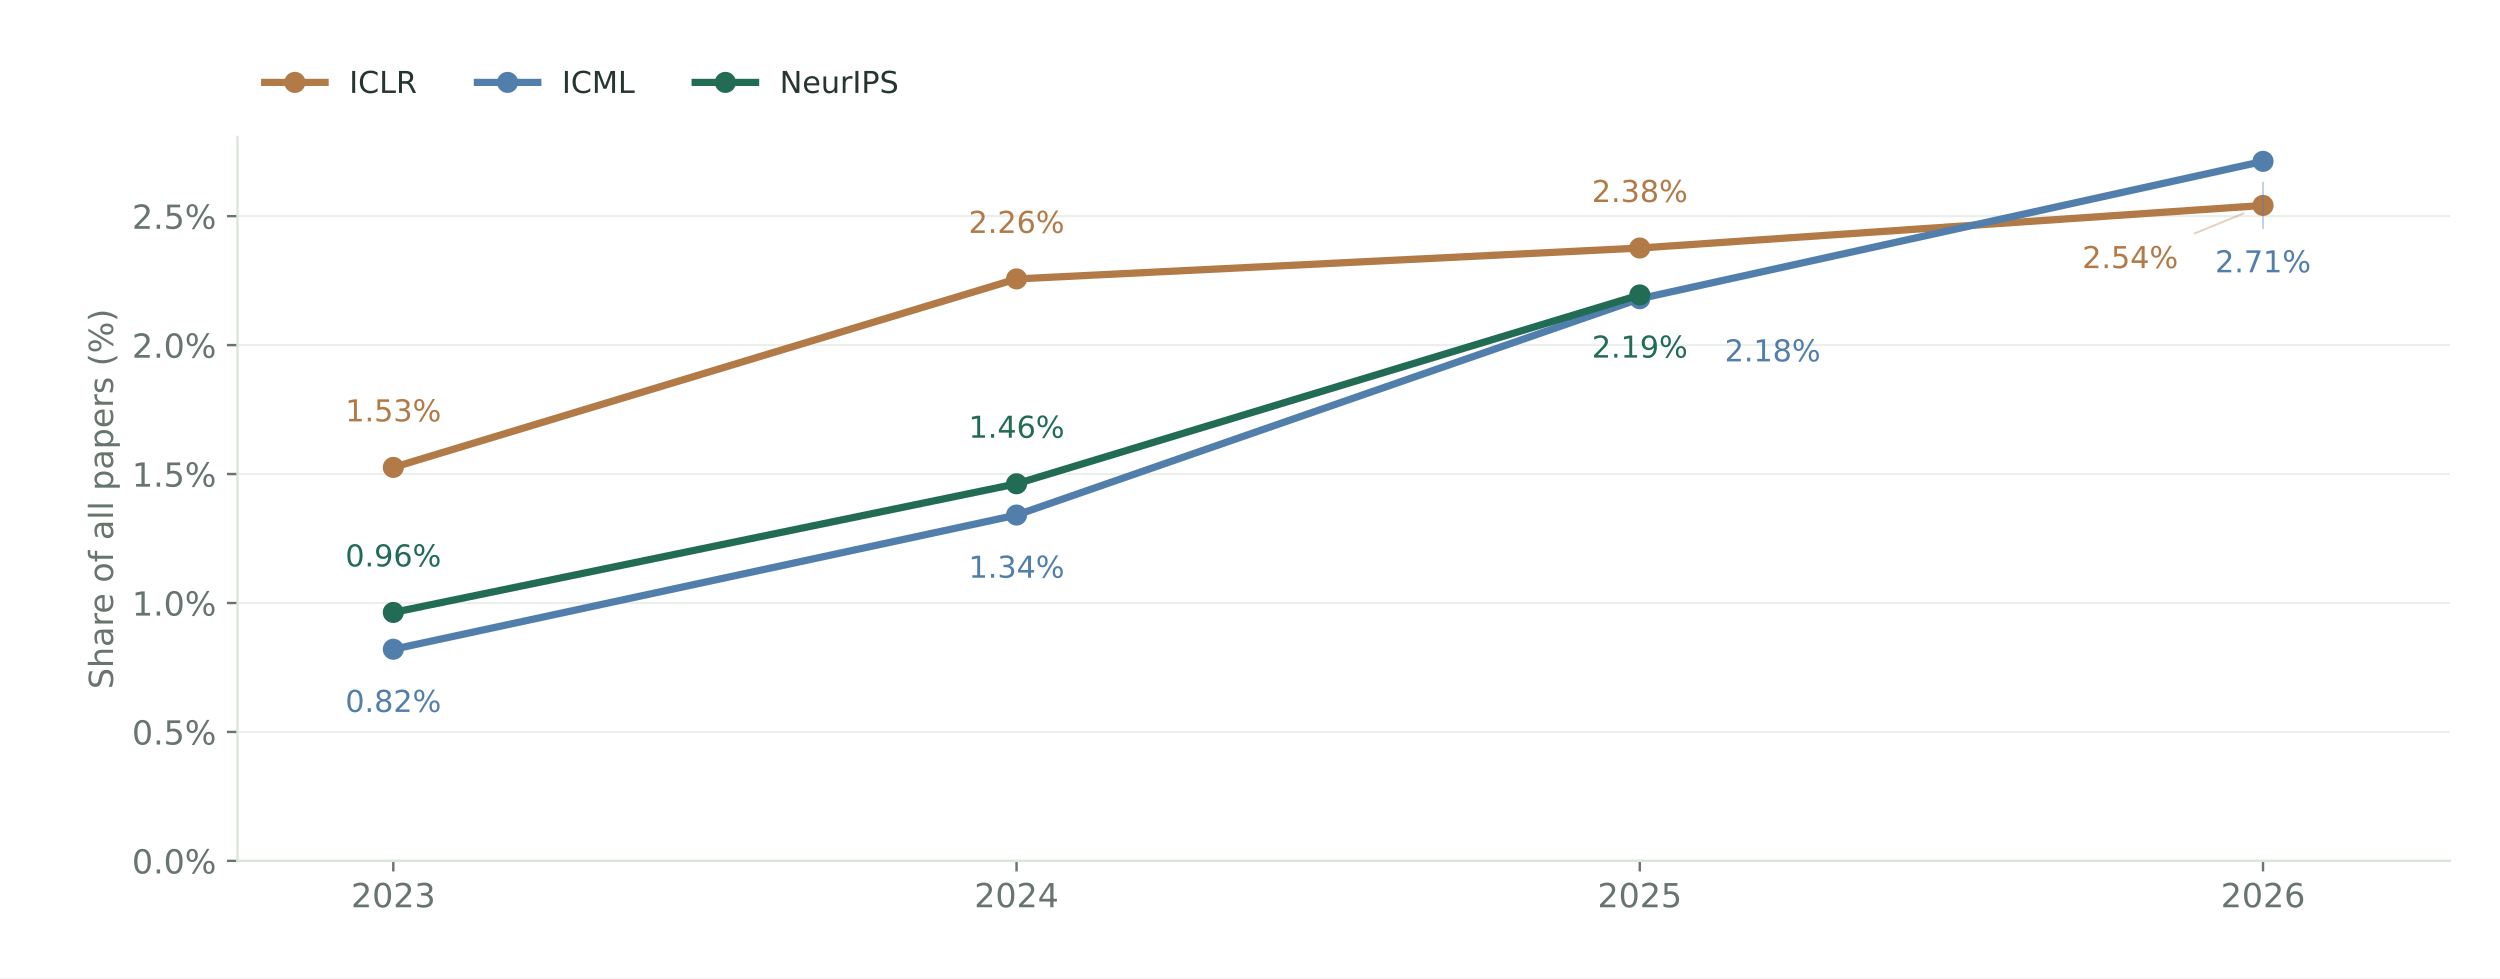
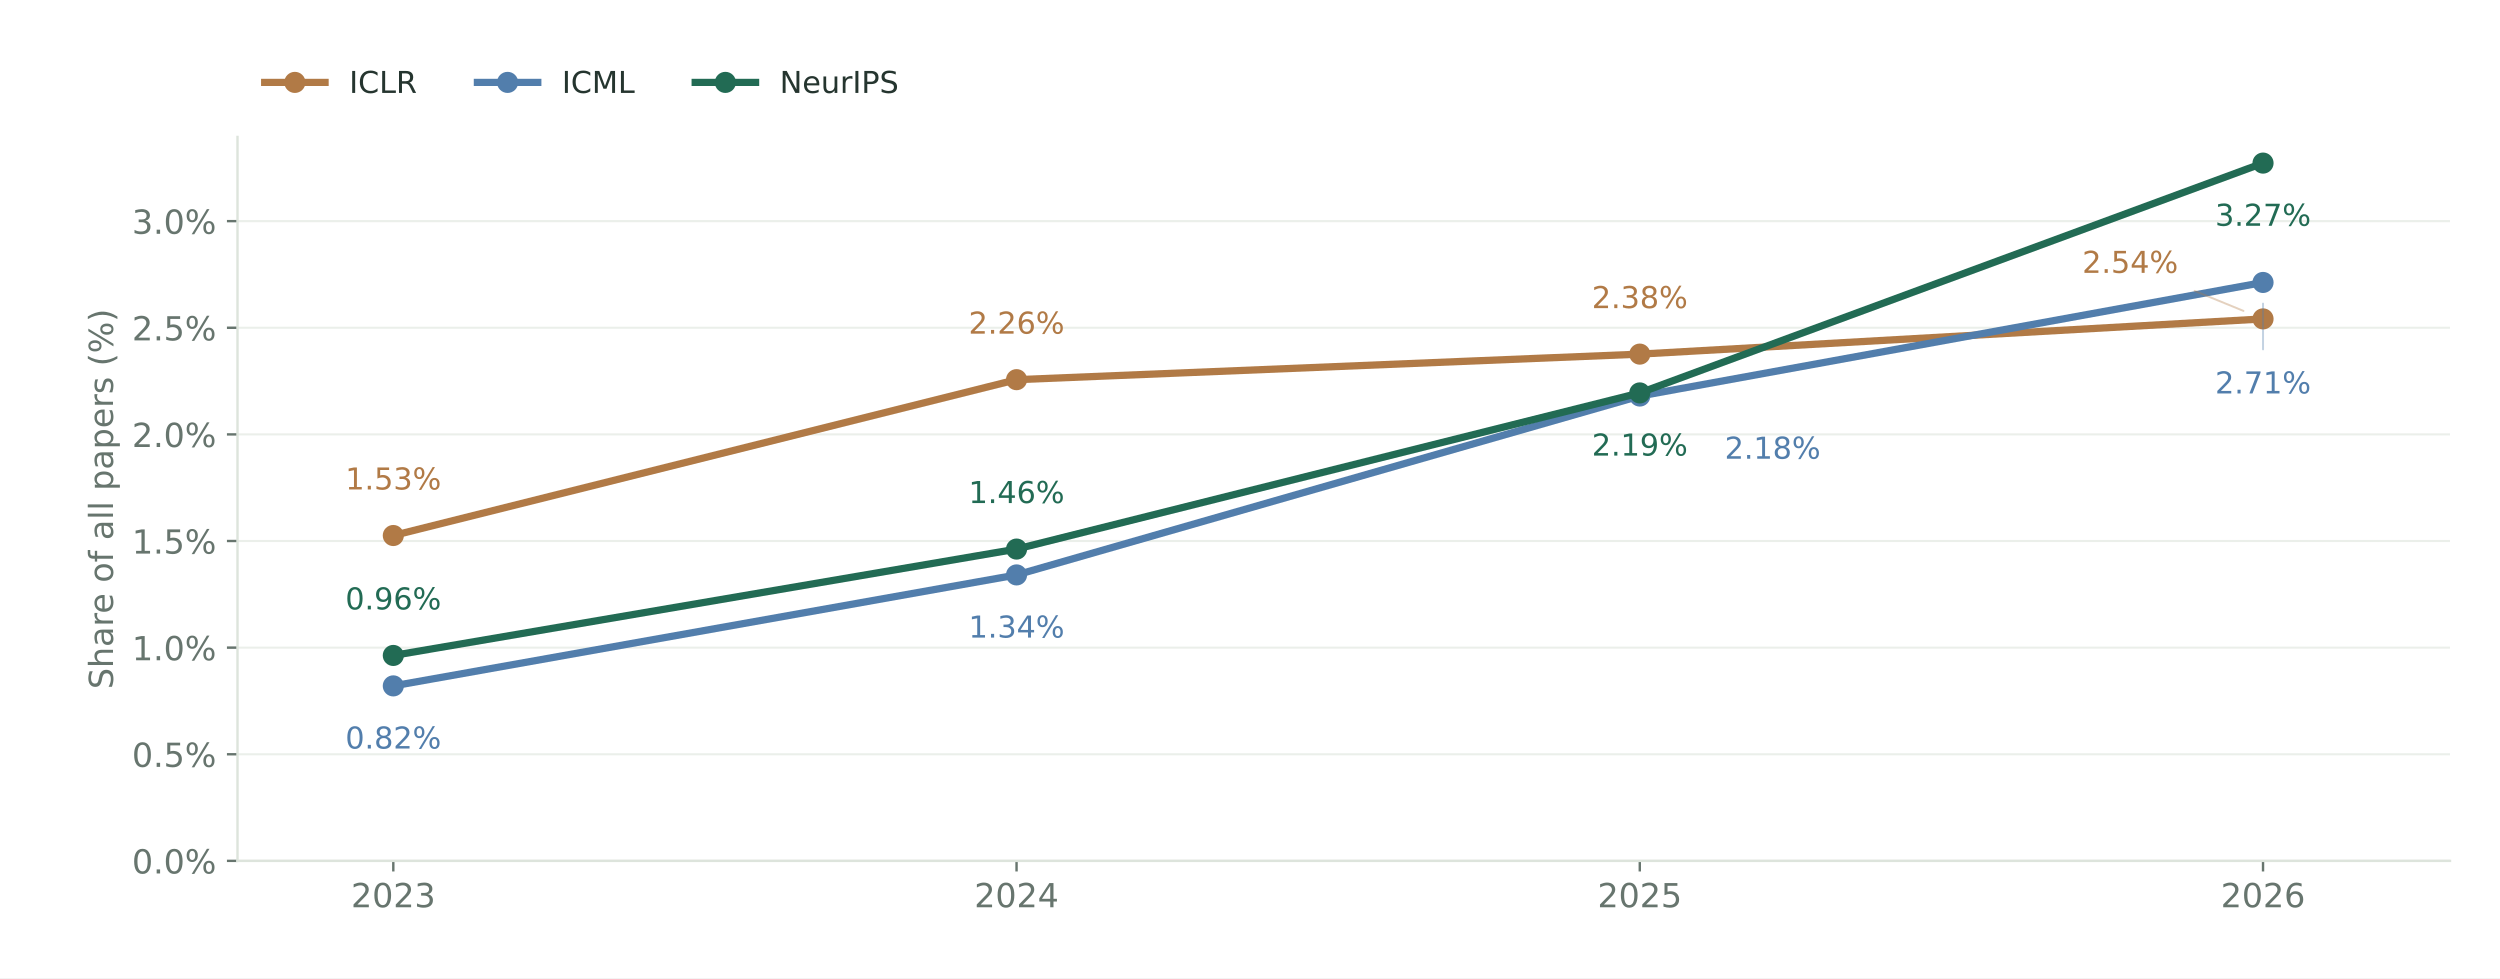
<svg xmlns="http://www.w3.org/2000/svg" xmlns:xlink="http://www.w3.org/1999/xlink" width="828pt" height="324pt" viewBox="0 0 828 324" version="1.1">
  <defs>
    <style type="text/css">*{stroke-linejoin: round; stroke-linecap: butt}</style>
  </defs>
  <g id="figure_1">
    <g id="patch_1">
      <path d="M 0 324  L 828 324  L 828 0  L 0 0  z " style="fill: #ffffff" />
    </g>
    <g id="axes_1">
      <g id="patch_2">
        <path d="M 78.66 285.12  L 811.44 285.12  L 811.44 45.36  L 78.66 45.36  z " style="fill: #ffffff" />
      </g>
      <g id="matplotlib.axis_1">
        <g id="xtick_1">
          <g id="line2d_1">
            <defs>
-               <path id="m7a11e9fe65" d="M 0 0  L 0 3.5  " style="stroke: #67756e; stroke-width: 0.8" />
+               <path id="m9b03914e91" d="M 0 0  L 0 3.5  " style="stroke: #67756e; stroke-width: 0.8" />
            </defs>
            <g>
-               <use xlink:href="#m7a11e9fe65" x="130.264" y="285.12" style="fill: #67756e; stroke: #67756e; stroke-width: 0.8" />
+               <use xlink:href="#m9b03914e91" x="130.264" y="285.12" style="fill: #67756e; stroke: #67756e; stroke-width: 0.8" />
            </g>
          </g>
          <g id="text_1">
            <text style="font-size: 11px; font-family: 'DejaVu Sans'; text-anchor: middle; fill: #67756e" x="130.264" y="300.478" transform="rotate(-0 130.2642 300.4783)">2023</text>
          </g>
        </g>
        <g id="xtick_2">
          <g id="line2d_2">
            <g>
-               <use xlink:href="#m7a11e9fe65" x="336.681" y="285.12" style="fill: #67756e; stroke: #67756e; stroke-width: 0.8" />
+               <use xlink:href="#m9b03914e91" x="336.681" y="285.12" style="fill: #67756e; stroke: #67756e; stroke-width: 0.8" />
            </g>
          </g>
          <g id="text_2">
            <text style="font-size: 11px; font-family: 'DejaVu Sans'; text-anchor: middle; fill: #67756e" x="336.681" y="300.478" transform="rotate(-0 336.6811 300.4783)">2024</text>
          </g>
        </g>
        <g id="xtick_3">
          <g id="line2d_3">
            <g>
-               <use xlink:href="#m7a11e9fe65" x="543.098" y="285.12" style="fill: #67756e; stroke: #67756e; stroke-width: 0.8" />
+               <use xlink:href="#m9b03914e91" x="543.098" y="285.12" style="fill: #67756e; stroke: #67756e; stroke-width: 0.8" />
            </g>
          </g>
          <g id="text_3">
            <text style="font-size: 11px; font-family: 'DejaVu Sans'; text-anchor: middle; fill: #67756e" x="543.098" y="300.478" transform="rotate(-0 543.098 300.4783)">2025</text>
          </g>
        </g>
        <g id="xtick_4">
          <g id="line2d_4">
            <g>
-               <use xlink:href="#m7a11e9fe65" x="749.515" y="285.12" style="fill: #67756e; stroke: #67756e; stroke-width: 0.8" />
+               <use xlink:href="#m9b03914e91" x="749.515" y="285.12" style="fill: #67756e; stroke: #67756e; stroke-width: 0.8" />
            </g>
          </g>
          <g id="text_4">
            <text style="font-size: 11px; font-family: 'DejaVu Sans'; text-anchor: middle; fill: #67756e" x="749.515" y="300.478" transform="rotate(-0 749.5149 300.4783)">2026</text>
          </g>
        </g>
      </g>
      <g id="matplotlib.axis_2">
        <g id="ytick_1">
          <g id="line2d_5">
-             <path d="M 78.66 285.12  L 811.44 285.12  " clip-path="url(#p3ef6157807)" style="fill: none; stroke: #dde4dc; stroke-opacity: 0.6; stroke-width: 0.7; stroke-linecap: square" />
+             <path d="M 78.66 285.12  L 811.44 285.12  " clip-path="url(#p511e79a5aa)" style="fill: none; stroke: #dde4dc; stroke-opacity: 0.6; stroke-width: 0.7; stroke-linecap: square" />
          </g>
          <g id="line2d_6">
            <defs>
-               <path id="m98dc9292c7" d="M 0 0  L -3.5 0  " style="stroke: #67756e; stroke-width: 0.8" />
+               <path id="m7f5b6116b6" d="M 0 0  L -3.5 0  " style="stroke: #67756e; stroke-width: 0.8" />
            </defs>
            <g>
-               <use xlink:href="#m98dc9292c7" x="78.66" y="285.12" style="fill: #67756e; stroke: #67756e; stroke-width: 0.8" />
+               <use xlink:href="#m7f5b6116b6" x="78.66" y="285.12" style="fill: #67756e; stroke: #67756e; stroke-width: 0.8" />
            </g>
          </g>
          <g id="text_5">
            <text style="font-size: 11px; font-family: 'DejaVu Sans'; text-anchor: end; fill: #67756e" x="71.66" y="289.299" transform="rotate(-0 71.66 289.2991)">0.0%</text>
          </g>
        </g>
        <g id="ytick_2">
          <g id="line2d_7">
-             <path d="M 78.66 242.414  L 811.44 242.414  " clip-path="url(#p3ef6157807)" style="fill: none; stroke: #dde4dc; stroke-opacity: 0.6; stroke-width: 0.7; stroke-linecap: square" />
+             <path d="M 78.66 249.808  L 811.44 249.808  " clip-path="url(#p511e79a5aa)" style="fill: none; stroke: #dde4dc; stroke-opacity: 0.6; stroke-width: 0.7; stroke-linecap: square" />
          </g>
          <g id="line2d_8">
            <g>
-               <use xlink:href="#m98dc9292c7" x="78.66" y="242.414" style="fill: #67756e; stroke: #67756e; stroke-width: 0.8" />
+               <use xlink:href="#m7f5b6116b6" x="78.66" y="249.808" style="fill: #67756e; stroke: #67756e; stroke-width: 0.8" />
            </g>
          </g>
          <g id="text_6">
-             <text style="font-size: 11px; font-family: 'DejaVu Sans'; text-anchor: end; fill: #67756e" x="71.66" y="246.593" transform="rotate(-0 71.66 246.5932)">0.5%</text>
+             <text style="font-size: 11px; font-family: 'DejaVu Sans'; text-anchor: end; fill: #67756e" x="71.66" y="253.987" transform="rotate(-0 71.66 253.9867)">0.5%</text>
          </g>
        </g>
        <g id="ytick_3">
          <g id="line2d_9">
-             <path d="M 78.66 199.708  L 811.44 199.708  " clip-path="url(#p3ef6157807)" style="fill: none; stroke: #dde4dc; stroke-opacity: 0.6; stroke-width: 0.7; stroke-linecap: square" />
+             <path d="M 78.66 214.495  L 811.44 214.495  " clip-path="url(#p511e79a5aa)" style="fill: none; stroke: #dde4dc; stroke-opacity: 0.6; stroke-width: 0.7; stroke-linecap: square" />
          </g>
          <g id="line2d_10">
            <g>
-               <use xlink:href="#m98dc9292c7" x="78.66" y="199.708" style="fill: #67756e; stroke: #67756e; stroke-width: 0.8" />
+               <use xlink:href="#m7f5b6116b6" x="78.66" y="214.495" style="fill: #67756e; stroke: #67756e; stroke-width: 0.8" />
            </g>
          </g>
          <g id="text_7">
-             <text style="font-size: 11px; font-family: 'DejaVu Sans'; text-anchor: end; fill: #67756e" x="71.66" y="203.887" transform="rotate(-0 71.66 203.8872)">1.0%</text>
+             <text style="font-size: 11px; font-family: 'DejaVu Sans'; text-anchor: end; fill: #67756e" x="71.66" y="218.674" transform="rotate(-0 71.66 218.6742)">1.0%</text>
          </g>
        </g>
        <g id="ytick_4">
          <g id="line2d_11">
-             <path d="M 78.66 157.002  L 811.44 157.002  " clip-path="url(#p3ef6157807)" style="fill: none; stroke: #dde4dc; stroke-opacity: 0.6; stroke-width: 0.7; stroke-linecap: square" />
+             <path d="M 78.66 179.183  L 811.44 179.183  " clip-path="url(#p511e79a5aa)" style="fill: none; stroke: #dde4dc; stroke-opacity: 0.6; stroke-width: 0.7; stroke-linecap: square" />
          </g>
          <g id="line2d_12">
            <g>
-               <use xlink:href="#m98dc9292c7" x="78.66" y="157.002" style="fill: #67756e; stroke: #67756e; stroke-width: 0.8" />
+               <use xlink:href="#m7f5b6116b6" x="78.66" y="179.183" style="fill: #67756e; stroke: #67756e; stroke-width: 0.8" />
            </g>
          </g>
          <g id="text_8">
-             <text style="font-size: 11px; font-family: 'DejaVu Sans'; text-anchor: end; fill: #67756e" x="71.66" y="161.181" transform="rotate(-0 71.66 161.1813)">1.5%</text>
+             <text style="font-size: 11px; font-family: 'DejaVu Sans'; text-anchor: end; fill: #67756e" x="71.66" y="183.362" transform="rotate(-0 71.66 183.3618)">1.5%</text>
          </g>
        </g>
        <g id="ytick_5">
          <g id="line2d_13">
-             <path d="M 78.66 114.296  L 811.44 114.296  " clip-path="url(#p3ef6157807)" style="fill: none; stroke: #dde4dc; stroke-opacity: 0.6; stroke-width: 0.7; stroke-linecap: square" />
+             <path d="M 78.66 143.87  L 811.44 143.87  " clip-path="url(#p511e79a5aa)" style="fill: none; stroke: #dde4dc; stroke-opacity: 0.6; stroke-width: 0.7; stroke-linecap: square" />
          </g>
          <g id="line2d_14">
            <g>
-               <use xlink:href="#m98dc9292c7" x="78.66" y="114.296" style="fill: #67756e; stroke: #67756e; stroke-width: 0.8" />
+               <use xlink:href="#m7f5b6116b6" x="78.66" y="143.87" style="fill: #67756e; stroke: #67756e; stroke-width: 0.8" />
            </g>
          </g>
          <g id="text_9">
-             <text style="font-size: 11px; font-family: 'DejaVu Sans'; text-anchor: end; fill: #67756e" x="71.66" y="118.475" transform="rotate(-0 71.66 118.4753)">2.0%</text>
+             <text style="font-size: 11px; font-family: 'DejaVu Sans'; text-anchor: end; fill: #67756e" x="71.66" y="148.049" transform="rotate(-0 71.66 148.0493)">2.0%</text>
          </g>
        </g>
        <g id="ytick_6">
          <g id="line2d_15">
-             <path d="M 78.66 71.59  L 811.44 71.59  " clip-path="url(#p3ef6157807)" style="fill: none; stroke: #dde4dc; stroke-opacity: 0.6; stroke-width: 0.7; stroke-linecap: square" />
+             <path d="M 78.66 108.558  L 811.44 108.558  " clip-path="url(#p511e79a5aa)" style="fill: none; stroke: #dde4dc; stroke-opacity: 0.6; stroke-width: 0.7; stroke-linecap: square" />
          </g>
          <g id="line2d_16">
            <g>
-               <use xlink:href="#m98dc9292c7" x="78.66" y="71.59" style="fill: #67756e; stroke: #67756e; stroke-width: 0.8" />
+               <use xlink:href="#m7f5b6116b6" x="78.66" y="108.558" style="fill: #67756e; stroke: #67756e; stroke-width: 0.8" />
            </g>
          </g>
          <g id="text_10">
-             <text style="font-size: 11px; font-family: 'DejaVu Sans'; text-anchor: end; fill: #67756e" x="71.66" y="75.769" transform="rotate(-0 71.66 75.76937)">2.5%</text>
-           </g>
-         </g>
-         <g id="text_11">
+             <text style="font-size: 11px; font-family: 'DejaVu Sans'; text-anchor: end; fill: #67756e" x="71.66" y="112.737" transform="rotate(-0 71.66 112.7368)">2.5%</text>
+           </g>
+         </g>
+         <g id="ytick_7">
+           <g id="line2d_17">
+             <path d="M 78.66 73.245  L 811.44 73.245  " clip-path="url(#p511e79a5aa)" style="fill: none; stroke: #dde4dc; stroke-opacity: 0.6; stroke-width: 0.7; stroke-linecap: square" />
+           </g>
+           <g id="line2d_18">
+             <g>
+               <use xlink:href="#m7f5b6116b6" x="78.66" y="73.245" style="fill: #67756e; stroke: #67756e; stroke-width: 0.8" />
+             </g>
+           </g>
+           <g id="text_11">
+             <text style="font-size: 11px; font-family: 'DejaVu Sans'; text-anchor: end; fill: #67756e" x="71.66" y="77.424" transform="rotate(-0 71.66 77.42436)">3.0%</text>
+           </g>
+         </g>
+         <g id="text_12">
          <text style="font-size: 11px; font-family: 'DejaVu Sans'; text-anchor: middle; fill: #67756e" x="37.427" y="165.24" transform="rotate(-90 37.42719 165.24)">Share of all papers (%)</text>
        </g>
      </g>
-       <g id="line2d_17">
-         <path d="M 130.264 154.803  L 336.681 92.376  L 543.098 82.143  L 749.515 68.039  " clip-path="url(#p3ef6157807)" style="fill: none; stroke: #b17a46; stroke-width: 2.4; stroke-linecap: square" />
+       <g id="line2d_19">
+         <path d="M 130.264 177.364  L 336.681 125.745  L 543.098 117.283  L 749.515 105.621  " clip-path="url(#p511e79a5aa)" style="fill: none; stroke: #b17a46; stroke-width: 2.4; stroke-linecap: square" />
        <defs>
-           <path id="m026493ad00" d="M 0 3  C 0.796 3 1.559 2.684 2.121 2.121  C 2.684 1.559 3 0.796 3 0  C 3 -0.796 2.684 -1.559 2.121 -2.121  C 1.559 -2.684 0.796 -3 0 -3  C -0.796 -3 -1.559 -2.684 -2.121 -2.121  C -2.684 -1.559 -3 -0.796 -3 0  C -3 0.796 -2.684 1.559 -2.121 2.121  C -1.559 2.684 -0.796 3 0 3  z " style="stroke: #b17a46" />
+           <path id="m9900a6461d" d="M 0 3  C 0.796 3 1.559 2.684 2.121 2.121  C 2.684 1.559 3 0.796 3 0  C 3 -0.796 2.684 -1.559 2.121 -2.121  C 1.559 -2.684 0.796 -3 0 -3  C -0.796 -3 -1.559 -2.684 -2.121 -2.121  C -2.684 -1.559 -3 -0.796 -3 0  C -3 0.796 -2.684 1.559 -2.121 2.121  C -1.559 2.684 -0.796 3 0 3  z " style="stroke: #b17a46" />
        </defs>
-         <g clip-path="url(#p3ef6157807)">
-           <use xlink:href="#m026493ad00" x="130.264" y="154.803" style="fill: #b17a46; stroke: #b17a46" />
-           <use xlink:href="#m026493ad00" x="336.681" y="92.376" style="fill: #b17a46; stroke: #b17a46" />
-           <use xlink:href="#m026493ad00" x="543.098" y="82.143" style="fill: #b17a46; stroke: #b17a46" />
-           <use xlink:href="#m026493ad00" x="749.515" y="68.039" style="fill: #b17a46; stroke: #b17a46" />
-         </g>
-       </g>
-       <g id="line2d_18">
-         <path d="M 130.264 215.034  L 336.681 170.583  L 543.098 98.929  L 749.515 53.44  " clip-path="url(#p3ef6157807)" style="fill: none; stroke: #527eac; stroke-width: 2.4; stroke-linecap: square" />
+         <g clip-path="url(#p511e79a5aa)">
+           <use xlink:href="#m9900a6461d" x="130.264" y="177.364" style="fill: #b17a46; stroke: #b17a46" />
+           <use xlink:href="#m9900a6461d" x="336.681" y="125.745" style="fill: #b17a46; stroke: #b17a46" />
+           <use xlink:href="#m9900a6461d" x="543.098" y="117.283" style="fill: #b17a46; stroke: #b17a46" />
+           <use xlink:href="#m9900a6461d" x="749.515" y="105.621" style="fill: #b17a46; stroke: #b17a46" />
+         </g>
+       </g>
+       <g id="line2d_20">
+         <path d="M 130.264 227.167  L 336.681 190.412  L 543.098 131.163  L 749.515 93.549  " clip-path="url(#p511e79a5aa)" style="fill: none; stroke: #527eac; stroke-width: 2.4; stroke-linecap: square" />
        <defs>
-           <path id="mc1a96a6cb7" d="M 0 3  C 0.796 3 1.559 2.684 2.121 2.121  C 2.684 1.559 3 0.796 3 0  C 3 -0.796 2.684 -1.559 2.121 -2.121  C 1.559 -2.684 0.796 -3 0 -3  C -0.796 -3 -1.559 -2.684 -2.121 -2.121  C -2.684 -1.559 -3 -0.796 -3 0  C -3 0.796 -2.684 1.559 -2.121 2.121  C -1.559 2.684 -0.796 3 0 3  z " style="stroke: #527eac" />
+           <path id="m5454c80761" d="M 0 3  C 0.796 3 1.559 2.684 2.121 2.121  C 2.684 1.559 3 0.796 3 0  C 3 -0.796 2.684 -1.559 2.121 -2.121  C 1.559 -2.684 0.796 -3 0 -3  C -0.796 -3 -1.559 -2.684 -2.121 -2.121  C -2.684 -1.559 -3 -0.796 -3 0  C -3 0.796 -2.684 1.559 -2.121 2.121  C -1.559 2.684 -0.796 3 0 3  z " style="stroke: #527eac" />
        </defs>
-         <g clip-path="url(#p3ef6157807)">
-           <use xlink:href="#mc1a96a6cb7" x="130.264" y="215.034" style="fill: #527eac; stroke: #527eac" />
-           <use xlink:href="#mc1a96a6cb7" x="336.681" y="170.583" style="fill: #527eac; stroke: #527eac" />
-           <use xlink:href="#mc1a96a6cb7" x="543.098" y="98.929" style="fill: #527eac; stroke: #527eac" />
-           <use xlink:href="#mc1a96a6cb7" x="749.515" y="53.44" style="fill: #527eac; stroke: #527eac" />
-         </g>
-       </g>
-       <g id="line2d_19">
-         <path d="M 130.264 202.84  L 336.681 160.23  L 543.098 97.686  " clip-path="url(#p3ef6157807)" style="fill: none; stroke: #226b54; stroke-width: 2.4; stroke-linecap: square" />
+         <g clip-path="url(#p511e79a5aa)">
+           <use xlink:href="#m5454c80761" x="130.264" y="227.167" style="fill: #527eac; stroke: #527eac" />
+           <use xlink:href="#m5454c80761" x="336.681" y="190.412" style="fill: #527eac; stroke: #527eac" />
+           <use xlink:href="#m5454c80761" x="543.098" y="131.163" style="fill: #527eac; stroke: #527eac" />
+           <use xlink:href="#m5454c80761" x="749.515" y="93.549" style="fill: #527eac; stroke: #527eac" />
+         </g>
+       </g>
+       <g id="line2d_21">
+         <path d="M 130.264 217.085  L 336.681 181.852  L 543.098 130.135  L 749.515 54.017  " clip-path="url(#p511e79a5aa)" style="fill: none; stroke: #226b54; stroke-width: 2.4; stroke-linecap: square" />
        <defs>
-           <path id="m7689739f02" d="M 0 3  C 0.796 3 1.559 2.684 2.121 2.121  C 2.684 1.559 3 0.796 3 0  C 3 -0.796 2.684 -1.559 2.121 -2.121  C 1.559 -2.684 0.796 -3 0 -3  C -0.796 -3 -1.559 -2.684 -2.121 -2.121  C -2.684 -1.559 -3 -0.796 -3 0  C -3 0.796 -2.684 1.559 -2.121 2.121  C -1.559 2.684 -0.796 3 0 3  z " style="stroke: #226b54" />
+           <path id="m94d227c551" d="M 0 3  C 0.796 3 1.559 2.684 2.121 2.121  C 2.684 1.559 3 0.796 3 0  C 3 -0.796 2.684 -1.559 2.121 -2.121  C 1.559 -2.684 0.796 -3 0 -3  C -0.796 -3 -1.559 -2.684 -2.121 -2.121  C -2.684 -1.559 -3 -0.796 -3 0  C -3 0.796 -2.684 1.559 -2.121 2.121  C -1.559 2.684 -0.796 3 0 3  z " style="stroke: #226b54" />
        </defs>
-         <g clip-path="url(#p3ef6157807)">
-           <use xlink:href="#m7689739f02" x="130.264" y="202.84" style="fill: #226b54; stroke: #226b54" />
-           <use xlink:href="#m7689739f02" x="336.681" y="160.23" style="fill: #226b54; stroke: #226b54" />
-           <use xlink:href="#m7689739f02" x="543.098" y="97.686" style="fill: #226b54; stroke: #226b54" />
+         <g clip-path="url(#p511e79a5aa)">
+           <use xlink:href="#m94d227c551" x="130.264" y="217.085" style="fill: #226b54; stroke: #226b54" />
+           <use xlink:href="#m94d227c551" x="336.681" y="181.852" style="fill: #226b54; stroke: #226b54" />
+           <use xlink:href="#m94d227c551" x="543.098" y="130.135" style="fill: #226b54; stroke: #226b54" />
+           <use xlink:href="#m94d227c551" x="749.515" y="54.017" style="fill: #226b54; stroke: #226b54" />
        </g>
      </g>
      <g id="patch_3">
        <path d="M 78.66 285.12  L 78.66 45.36  " style="fill: none; stroke: #dde4dc; stroke-width: 0.8; stroke-linejoin: miter; stroke-linecap: square" />
      </g>
      <g id="patch_4">
        <path d="M 78.66 285.12  L 811.44 285.12  " style="fill: none; stroke: #dde4dc; stroke-width: 0.8; stroke-linejoin: miter; stroke-linecap: square" />
      </g>
-       <g id="text_12">
-         <text style="font-size: 10px; font-family: 'DejaVu Sans'; text-anchor: middle; fill: #b17a46" x="130.264" y="139.562" transform="rotate(-0 130.2642 139.5624)">1.53%</text>
-       </g>
      <g id="text_13">
-         <text style="font-size: 10px; font-family: 'DejaVu Sans'; text-anchor: middle; fill: #226b54" x="130.264" y="187.599" transform="rotate(-0 130.2642 187.5994)">0.96%</text>
+         <text style="font-size: 10px; font-family: 'DejaVu Sans'; text-anchor: middle; fill: #b17a46" x="130.264" y="162.124" transform="rotate(-0 130.2642 162.1236)">1.53%</text>
      </g>
      <g id="text_14">
-         <text style="font-size: 10px; font-family: 'DejaVu Sans'; text-anchor: middle; fill: #527eac" x="130.264" y="235.793" transform="rotate(-0 130.2642 235.793)">0.82%</text>
+         <text style="font-size: 10px; font-family: 'DejaVu Sans'; text-anchor: middle; fill: #226b54" x="130.264" y="201.844" transform="rotate(-0 130.2642 201.8442)">0.96%</text>
      </g>
      <g id="text_15">
-         <text style="font-size: 10px; font-family: 'DejaVu Sans'; text-anchor: middle; fill: #b17a46" x="336.681" y="77.136" transform="rotate(-0 336.6811 77.13569)">2.26%</text>
+         <text style="font-size: 10px; font-family: 'DejaVu Sans'; text-anchor: middle; fill: #527eac" x="130.264" y="247.927" transform="rotate(-0 130.2642 247.9268)">0.82%</text>
      </g>
      <g id="text_16">
-         <text style="font-size: 10px; font-family: 'DejaVu Sans'; text-anchor: middle; fill: #226b54" x="336.681" y="144.99" transform="rotate(-0 336.6811 144.9896)">1.46%</text>
+         <text style="font-size: 10px; font-family: 'DejaVu Sans'; text-anchor: middle; fill: #b17a46" x="336.681" y="110.505" transform="rotate(-0 336.6811 110.5045)">2.26%</text>
      </g>
      <g id="text_17">
-         <text style="font-size: 10px; font-family: 'DejaVu Sans'; text-anchor: middle; fill: #527eac" x="336.681" y="191.342" transform="rotate(-0 336.6811 191.3423)">1.34%</text>
+         <text style="font-size: 10px; font-family: 'DejaVu Sans'; text-anchor: middle; fill: #226b54" x="336.681" y="166.611" transform="rotate(-0 336.6811 166.6112)">1.46%</text>
      </g>
      <g id="text_18">
-         <text style="font-size: 10px; font-family: 'DejaVu Sans'; text-anchor: middle; fill: #b17a46" x="543.098" y="66.902" transform="rotate(-0 543.098 66.90212)">2.38%</text>
+         <text style="font-size: 10px; font-family: 'DejaVu Sans'; text-anchor: middle; fill: #527eac" x="336.681" y="211.172" transform="rotate(-0 336.6811 211.1716)">1.34%</text>
      </g>
      <g id="text_19">
-         <text style="font-size: 10px; font-family: 'DejaVu Sans'; text-anchor: middle; fill: #226b54" x="543.098" y="118.445" transform="rotate(-0 543.098 118.445)">2.19%</text>
+         <text style="font-size: 10px; font-family: 'DejaVu Sans'; text-anchor: middle; fill: #b17a46" x="543.098" y="102.043" transform="rotate(-0 543.098 102.0427)">2.38%</text>
      </g>
      <g id="text_20">
-         <text style="font-size: 10px; font-family: 'DejaVu Sans'; text-anchor: middle; fill: #527eac" x="587.098" y="119.688" transform="rotate(-0 587.098 119.6882)">2.18%</text>
+         <text style="font-size: 10px; font-family: 'DejaVu Sans'; text-anchor: middle; fill: #226b54" x="543.098" y="150.895" transform="rotate(-0 543.098 150.8947)">2.19%</text>
+       </g>
+       <g id="text_21">
+         <text style="font-size: 10px; font-family: 'DejaVu Sans'; text-anchor: middle; fill: #527eac" x="587.098" y="151.923" transform="rotate(-0 587.098 151.9227)">2.18%</text>
+       </g>
+       <g id="text_22">
+         <text style="font-size: 10px; font-family: 'DejaVu Sans'; text-anchor: middle; fill: #226b54" x="749.515" y="74.777" transform="rotate(-0 749.5149 74.77687)">3.27%</text>
      </g>
      <g id="patch_5">
-         <path d="M 749.515 75.607  Q 749.515 68.023 749.515 60.44  " style="fill: none; opacity: 0.35; stroke: #527eac; stroke-width: 0.65; stroke-linecap: round" />
-       </g>
-       <g id="text_21">
-         <text style="font-size: 10px; font-family: 'DejaVu Sans'; text-anchor: middle; fill: #527eac" x="749.515" y="90.199" transform="rotate(-0 749.5149 90.19907)">2.71%</text>
+         <path d="M 749.515 115.717  Q 749.515 108.133 749.515 100.55  " style="fill: none; opacity: 0.35; stroke: #527eac; stroke-width: 0.65; stroke-linecap: round" />
+       </g>
+       <g id="text_23">
+         <text style="font-size: 10px; font-family: 'DejaVu Sans'; text-anchor: middle; fill: #527eac" x="749.515" y="130.309" transform="rotate(-0 749.5149 130.3088)">2.71%</text>
      </g>
      <g id="patch_6">
-         <path d="M 726.858 77.307  Q 734.947 73.998 743.035 70.69  " style="fill: none; opacity: 0.35; stroke: #b17a46; stroke-width: 0.65; stroke-linecap: round" />
-       </g>
-       <g id="text_22">
-         <text style="font-size: 10px; font-family: 'DejaVu Sans'; text-anchor: middle; fill: #b17a46" x="705.515" y="88.798" transform="rotate(-0 705.5149 88.79809)">2.54%</text>
+         <path d="M 726.858 96.352  Q 734.947 99.661 743.035 102.97  " style="fill: none; opacity: 0.35; stroke: #b17a46; stroke-width: 0.65; stroke-linecap: round" />
+       </g>
+       <g id="text_24">
+         <text style="font-size: 10px; font-family: 'DejaVu Sans'; text-anchor: middle; fill: #b17a46" x="705.515" y="90.38" transform="rotate(-0 705.5149 90.3804)">2.54%</text>
      </g>
      <g id="legend_1">
-         <g id="line2d_20">
+         <g id="line2d_22">
          <path d="M 87.66 27.29  L 97.66 27.29  L 107.66 27.29  " style="fill: none; stroke: #b17a46; stroke-width: 2.4; stroke-linecap: square" />
          <g>
-             <use xlink:href="#m026493ad00" x="97.66" y="27.29" style="fill: #b17a46; stroke: #b17a46" />
-           </g>
-         </g>
-         <g id="text_23">
+             <use xlink:href="#m9900a6461d" x="97.66" y="27.29" style="fill: #b17a46; stroke: #b17a46" />
+           </g>
+         </g>
+         <g id="text_25">
          <text style="font-size: 10px; font-family: 'DejaVu Sans'; text-anchor: start; fill: #25352f" x="115.66" y="30.79" transform="rotate(-0 115.66 30.78964)">ICLR</text>
        </g>
-         <g id="line2d_21">
+         <g id="line2d_23">
          <path d="M 158.113 27.29  L 168.113 27.29  L 178.113 27.29  " style="fill: none; stroke: #527eac; stroke-width: 2.4; stroke-linecap: square" />
          <g>
-             <use xlink:href="#mc1a96a6cb7" x="168.113" y="27.29" style="fill: #527eac; stroke: #527eac" />
-           </g>
-         </g>
-         <g id="text_24">
+             <use xlink:href="#m5454c80761" x="168.113" y="27.29" style="fill: #527eac; stroke: #527eac" />
+           </g>
+         </g>
+         <g id="text_26">
          <text style="font-size: 10px; font-family: 'DejaVu Sans'; text-anchor: start; fill: #25352f" x="186.113" y="30.79" transform="rotate(-0 186.1131 30.78964)">ICML</text>
        </g>
-         <g id="line2d_22">
+         <g id="line2d_24">
          <path d="M 230.246 27.29  L 240.246 27.29  L 250.246 27.29  " style="fill: none; stroke: #226b54; stroke-width: 2.4; stroke-linecap: square" />
          <g>
-             <use xlink:href="#m7689739f02" x="240.246" y="27.29" style="fill: #226b54; stroke: #226b54" />
-           </g>
-         </g>
-         <g id="text_25">
+             <use xlink:href="#m94d227c551" x="240.246" y="27.29" style="fill: #226b54; stroke: #226b54" />
+           </g>
+         </g>
+         <g id="text_27">
          <text style="font-size: 10px; font-family: 'DejaVu Sans'; text-anchor: start; fill: #25352f" x="258.246" y="30.79" transform="rotate(-0 258.2459 30.78964)">NeurIPS</text>
        </g>
      </g>
    </g>
  </g>
  <defs>
-     <clipPath id="p3ef6157807">
+     <clipPath id="p511e79a5aa">
      <rect x="78.66" y="45.36" width="732.78" height="239.76" />
    </clipPath>
  </defs>
</svg>
